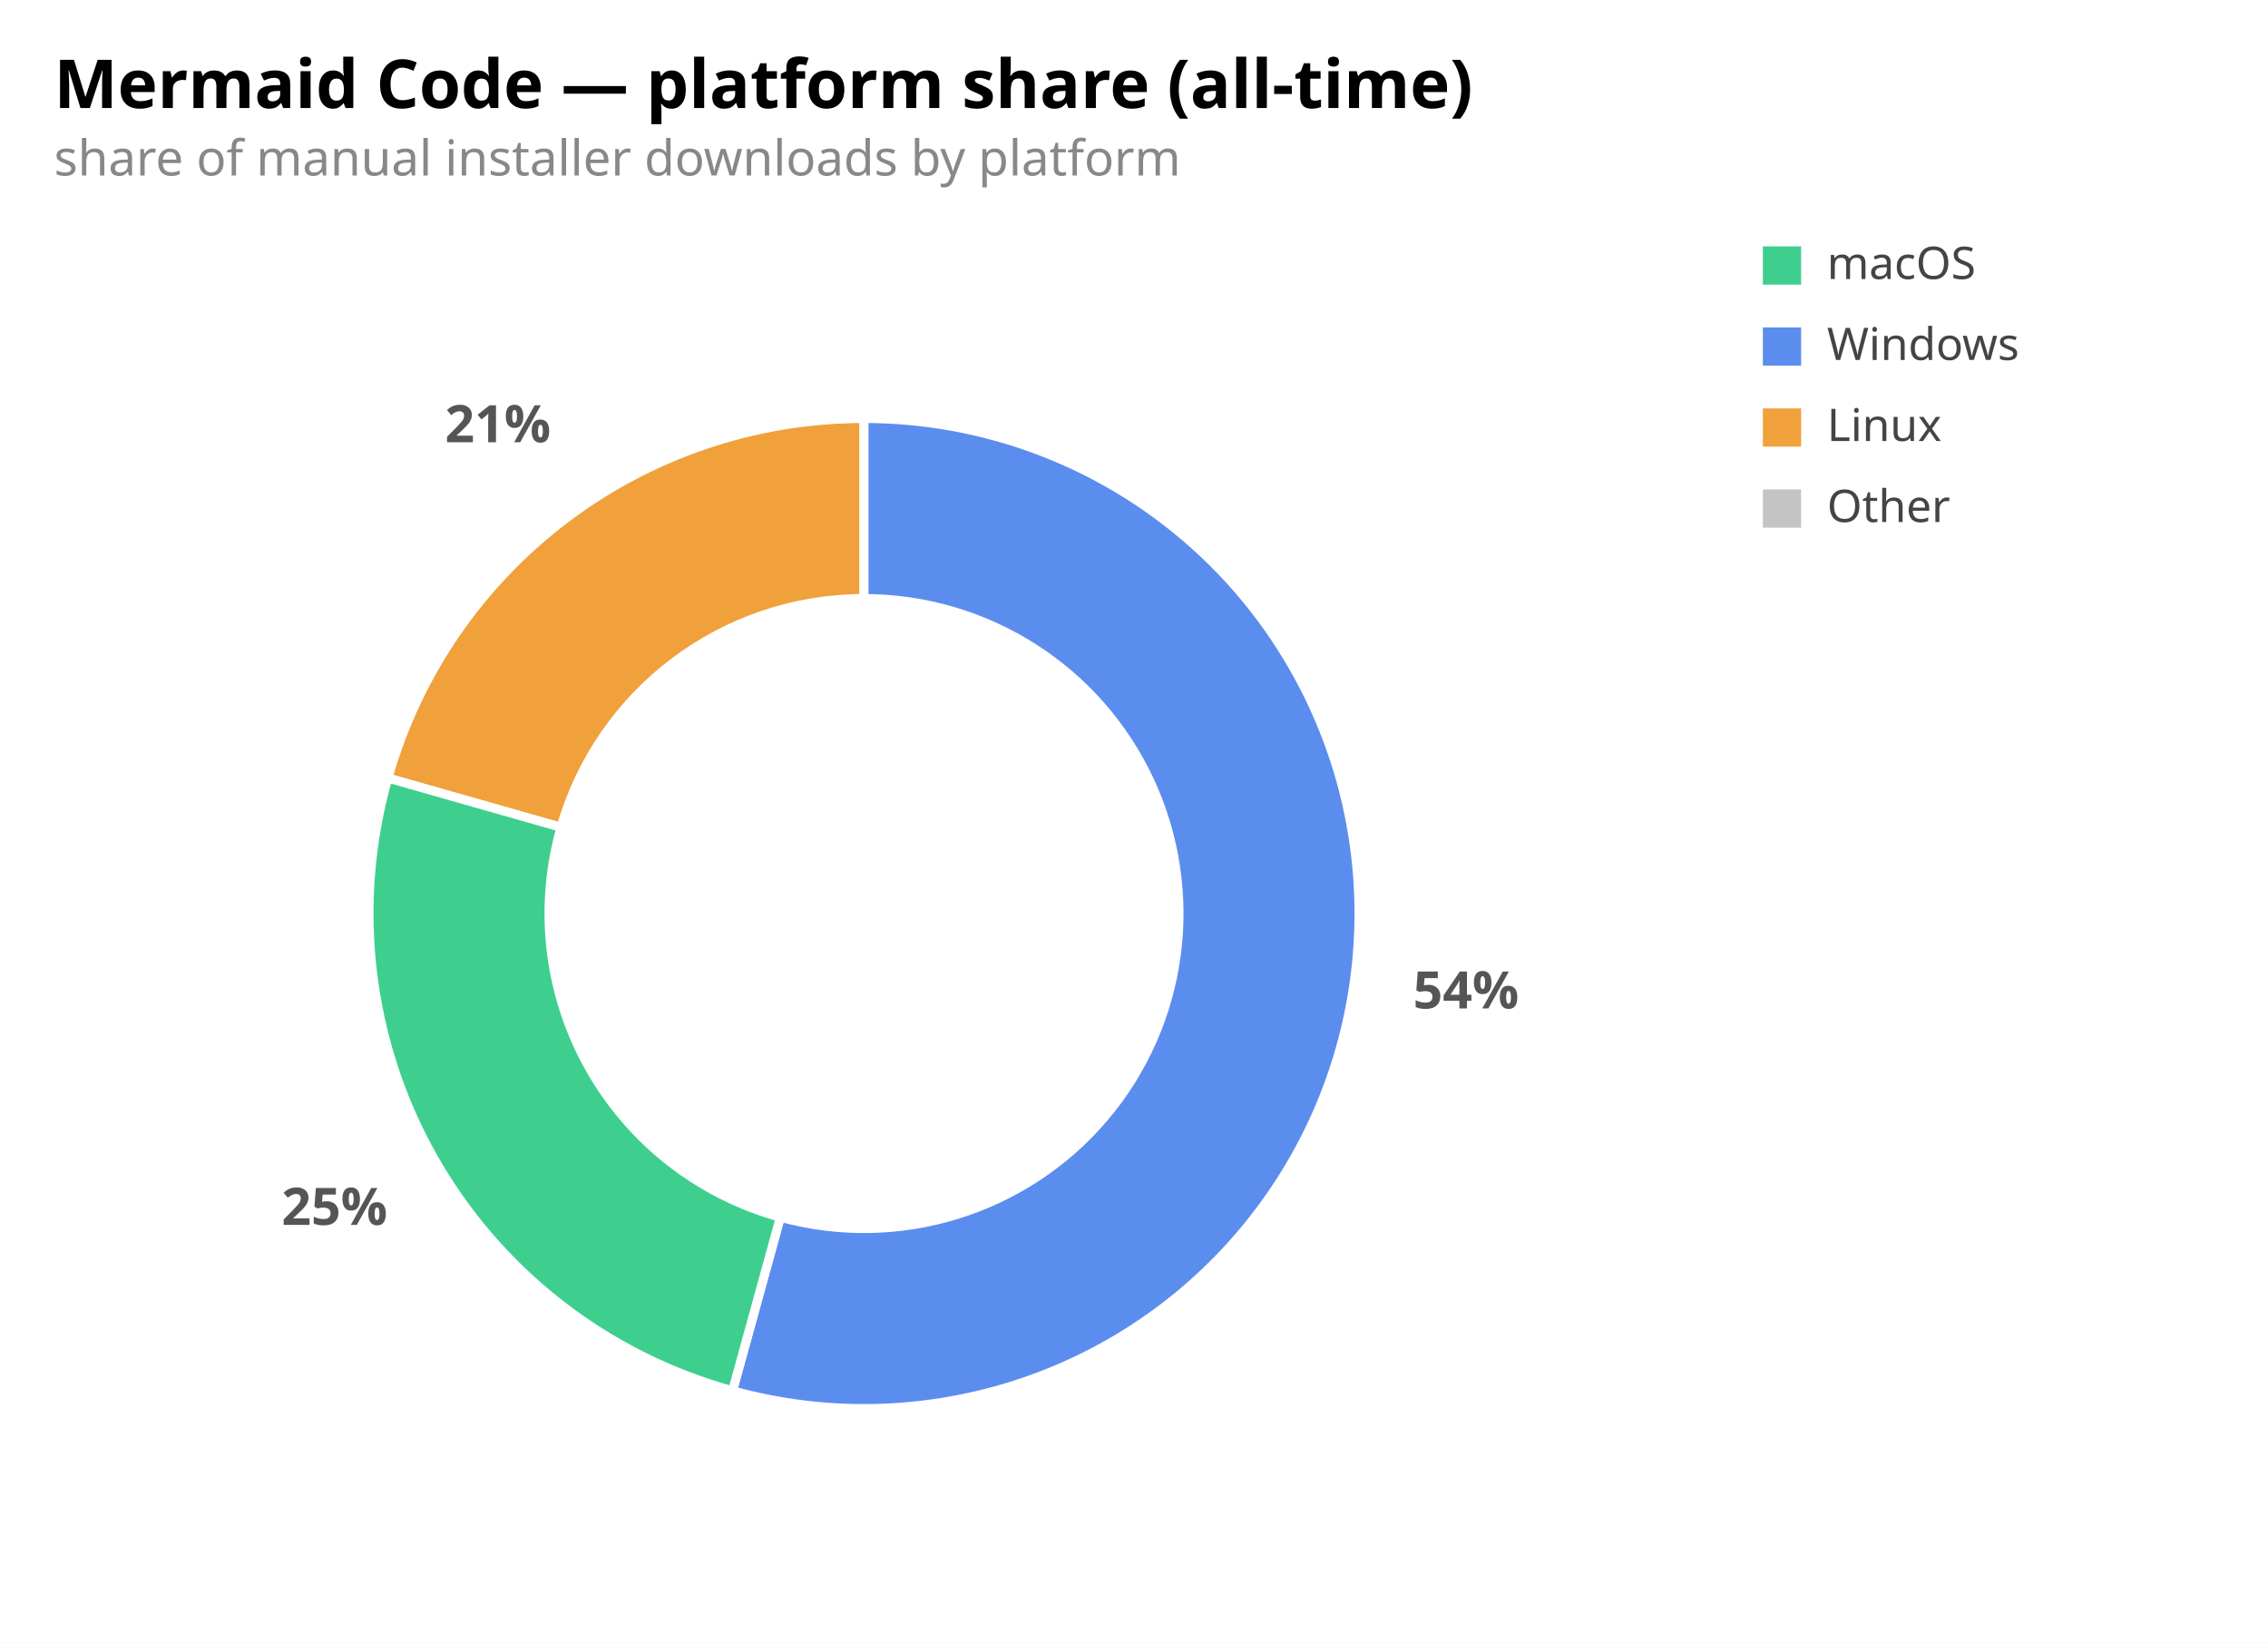
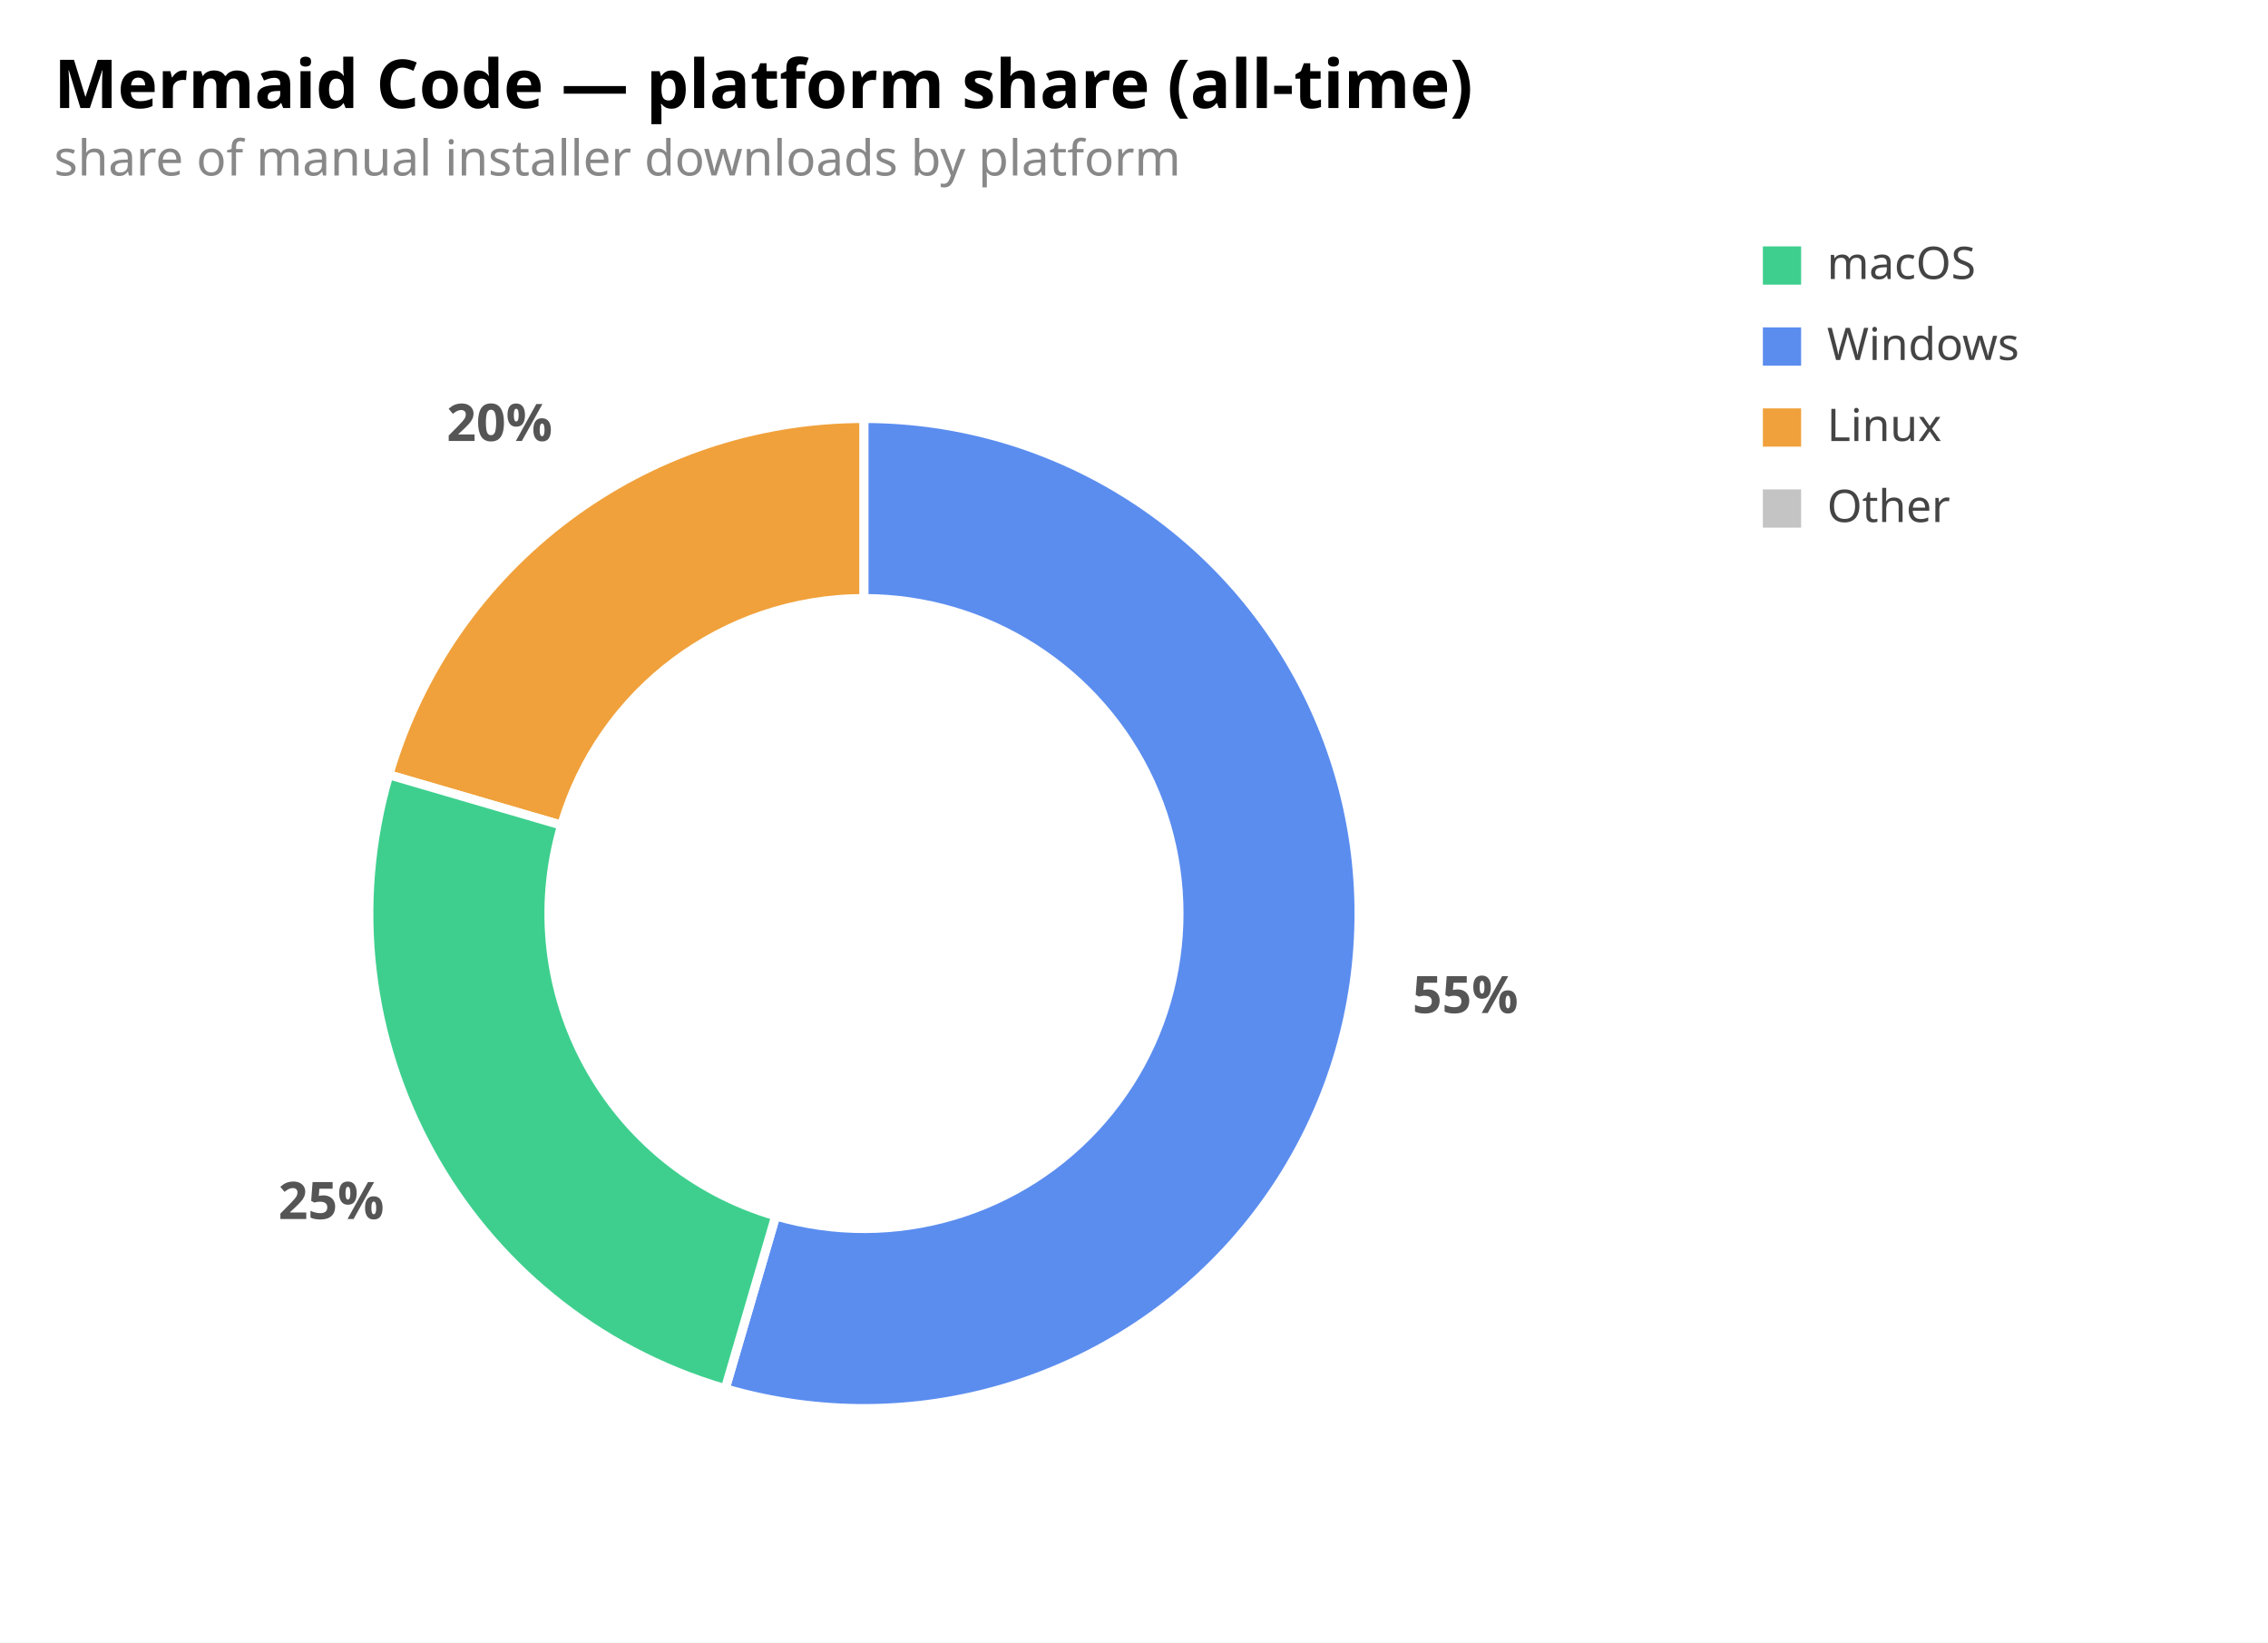
<svg xmlns="http://www.w3.org/2000/svg" version="1.1" class="marks" width="504" height="365" viewBox="0 0 504 365">
  <rect width="504" height="365" fill="white" />
  <g fill="none" stroke-miterlimit="4" transform="translate(12,53)">
    <g class="mark-group role-frame root" role="graphics-object" aria-roledescription="group mark container">
      <g transform="translate(0,0)">
        <path class="background" aria-hidden="true" d="M0,0h360v300h-360Z" />
        <g>
          <g class="mark-arc role-mark layer_0_marks" role="graphics-object" aria-roledescription="arc mark container">
-             <path aria-label="downloads: 77; platform: Linux" role="graphics-symbol" aria-roledescription="arc mark" transform="translate(180,150)" d="M0,-110A110,110,0,0,0,-105.801,-30.103L-67.328,-19.156A70,70,0,0,1,0,-70Z" fill="#f0a13b" stroke="white" stroke-width="2" />
-             <path aria-label="downloads: 203; platform: Windows" role="graphics-symbol" aria-roledescription="arc mark" transform="translate(180,150)" d="M-29.213,106.05A110,110,0,1,0,0,-110L0,-70A70,70,0,1,1,-18.59,67.486Z" fill="#5b8def" stroke="white" stroke-width="2" />
-             <path aria-label="downloads: 94; platform: macOS" role="graphics-symbol" aria-roledescription="arc mark" transform="translate(180,150)" d="M-105.801,-30.103A110,110,0,0,0,-29.213,106.05L-18.59,67.486A70,70,0,0,1,-67.328,-19.156Z" fill="#3ecf8e" stroke="white" stroke-width="2" />
+             <path aria-label="downloads: 77; platform: Linux" role="graphics-symbol" aria-roledescription="arc mark" transform="translate(180,150)" d="M0,-110A110,110,0,0,0,-105.591,-30.83L-67.194,-19.619A70,70,0,0,1,0,-70Z" fill="#f0a13b" stroke="white" stroke-width="2" />
+             <path aria-label="downloads: 205; platform: Windows" role="graphics-symbol" aria-roledescription="arc mark" transform="translate(180,150)" d="M-30.83,105.591A110,110,0,1,0,0,-110L0,-70A70,70,0,1,1,-19.619,67.194Z" fill="#5b8def" stroke="white" stroke-width="2" />
+             <path aria-label="downloads: 94; platform: macOS" role="graphics-symbol" aria-roledescription="arc mark" transform="translate(180,150)" d="M-105.591,-30.83A110,110,0,0,0,-30.83,105.591L-19.619,67.194A70,70,0,0,1,-67.194,-19.619Z" fill="#3ecf8e" stroke="white" stroke-width="2" />
          </g>
          <g class="mark-text role-mark layer_1_marks" role="graphics-object" aria-roledescription="text mark container">
-             <text aria-label="downloads: 77; platform: Linux; frac: 21%" role="graphics-symbol" aria-roledescription="text mark" text-anchor="middle" transform="translate(98.64432,45.26767)" font-family="sans-serif" font-size="11.5px" font-weight="600" fill="#555" opacity="1">21%</text>
-             <text aria-label="downloads: 203; platform: Windows; frac: 54%" role="graphics-symbol" aria-roledescription="text mark" text-anchor="middle" transform="translate(313.7826,171.0894)" font-family="sans-serif" font-size="11.5px" font-weight="600" fill="#555" opacity="1">54%</text>
-             <text aria-label="downloads: 94; platform: macOS; frac: 25%" role="graphics-symbol" aria-roledescription="text mark" text-anchor="middle" transform="translate(62.33792,219.1864)" font-family="sans-serif" font-size="11.5px" font-weight="600" fill="#555" opacity="1">25%</text>
+             <text aria-label="downloads: 77; platform: Linux; frac: 20%" role="graphics-symbol" aria-roledescription="text mark" text-anchor="middle" transform="translate(99.01545,44.98841)" font-family="sans-serif" font-size="11.5px" font-weight="600" fill="#555" opacity="1">20%</text>
+             <text aria-label="downloads: 205; platform: Windows; frac: 55%" role="graphics-symbol" aria-roledescription="text mark" text-anchor="middle" transform="translate(313.6404,172.111)" font-family="sans-serif" font-size="11.5px" font-weight="600" fill="#555" opacity="1">55%</text>
+             <text aria-label="downloads: 94; platform: macOS; frac: 25%" role="graphics-symbol" aria-roledescription="text mark" text-anchor="middle" transform="translate(61.61176,217.8785)" font-family="sans-serif" font-size="11.5px" font-weight="600" fill="#555" opacity="1">25%</text>
          </g>
          <g class="mark-group role-legend" role="graphics-symbol" aria-roledescription="legend" aria-label="Symbol legend for fill color with 4 values: macOS, Windows, Linux, Other">
            <g transform="translate(378,0)">
              <path class="background" aria-hidden="true" d="M0,0h72v68h-72Z" pointer-events="none" />
              <g>
                <g class="mark-group role-legend-entry">
                  <g transform="translate(0,0)">
                    <path class="background" aria-hidden="true" d="M0,0h0v0h0Z" pointer-events="none" />
                    <g>
                      <g class="mark-group role-scope" role="graphics-object" aria-roledescription="group mark container">
                        <g transform="translate(0,0)">
                          <path class="background" aria-hidden="true" d="M0,0h72v14h-72Z" pointer-events="none" opacity="1" />
                          <g>
                            <g class="mark-symbol role-legend-symbol" pointer-events="none">
                              <path transform="translate(6,6)" d="M-5,-5h10v10h-10Z" fill="#3ecf8e" stroke="white" stroke-width="1.5" opacity="1" />
                            </g>
                            <g class="mark-text role-legend-label" pointer-events="none">
                              <text text-anchor="start" transform="translate(16,9)" font-family="sans-serif" font-size="10px" fill="#444" opacity="1">macOS</text>
                            </g>
                          </g>
                          <path class="foreground" aria-hidden="true" d="" pointer-events="none" display="none" />
                        </g>
                        <g transform="translate(0,18)">
                          <path class="background" aria-hidden="true" d="M0,0h72v14h-72Z" pointer-events="none" opacity="1" />
                          <g>
                            <g class="mark-symbol role-legend-symbol" pointer-events="none">
                              <path transform="translate(6,6)" d="M-5,-5h10v10h-10Z" fill="#5b8def" stroke="white" stroke-width="1.5" opacity="1" />
                            </g>
                            <g class="mark-text role-legend-label" pointer-events="none">
                              <text text-anchor="start" transform="translate(16,9)" font-family="sans-serif" font-size="10px" fill="#444" opacity="1">Windows</text>
                            </g>
                          </g>
                          <path class="foreground" aria-hidden="true" d="" pointer-events="none" display="none" />
                        </g>
                        <g transform="translate(0,36)">
                          <path class="background" aria-hidden="true" d="M0,0h72v14h-72Z" pointer-events="none" opacity="1" />
                          <g>
                            <g class="mark-symbol role-legend-symbol" pointer-events="none">
                              <path transform="translate(6,6)" d="M-5,-5h10v10h-10Z" fill="#f0a13b" stroke="white" stroke-width="1.5" opacity="1" />
                            </g>
                            <g class="mark-text role-legend-label" pointer-events="none">
                              <text text-anchor="start" transform="translate(16,9)" font-family="sans-serif" font-size="10px" fill="#444" opacity="1">Linux</text>
                            </g>
                          </g>
                          <path class="foreground" aria-hidden="true" d="" pointer-events="none" display="none" />
                        </g>
                        <g transform="translate(0,54)">
                          <path class="background" aria-hidden="true" d="M0,0h72v14h-72Z" pointer-events="none" opacity="1" />
                          <g>
                            <g class="mark-symbol role-legend-symbol" pointer-events="none">
                              <path transform="translate(6,6)" d="M-5,-5h10v10h-10Z" fill="#c4c4c4" stroke="white" stroke-width="1.5" opacity="1" />
                            </g>
                            <g class="mark-text role-legend-label" pointer-events="none">
                              <text text-anchor="start" transform="translate(16,9)" font-family="sans-serif" font-size="10px" fill="#444" opacity="1">Other</text>
                            </g>
                          </g>
                          <path class="foreground" aria-hidden="true" d="" pointer-events="none" display="none" />
                        </g>
                      </g>
                    </g>
                    <path class="foreground" aria-hidden="true" d="" pointer-events="none" display="none" />
                  </g>
                </g>
              </g>
              <path class="foreground" aria-hidden="true" d="" pointer-events="none" display="none" />
            </g>
          </g>
          <g class="mark-group role-title">
            <g transform="translate(0,-41)">
              <path class="background" aria-hidden="true" d="M0,0h0v0h0Z" pointer-events="none" />
              <g>
                <g class="mark-text role-title-text" role="graphics-symbol" aria-roledescription="title" aria-label="Title text 'Mermaid Code — platform share (all-time)'" pointer-events="none">
                  <text text-anchor="start" transform="translate(0,12)" font-family="sans-serif" font-size="15px" font-weight="600" fill="#000" opacity="1">Mermaid Code — platform share (all-time)</text>
                </g>
                <g class="mark-text role-title-subtitle" role="graphics-symbol" aria-roledescription="subtitle" aria-label="Subtitle text 'share of manual installer downloads by platform'" pointer-events="none">
                  <text text-anchor="start" transform="translate(0,27)" font-family="sans-serif" font-size="11px" fill="#888" opacity="1">share of manual installer downloads by platform</text>
                </g>
              </g>
              <path class="foreground" aria-hidden="true" d="" pointer-events="none" display="none" />
            </g>
          </g>
        </g>
        <path class="foreground" aria-hidden="true" d="" display="none" />
      </g>
    </g>
  </g>
</svg>
